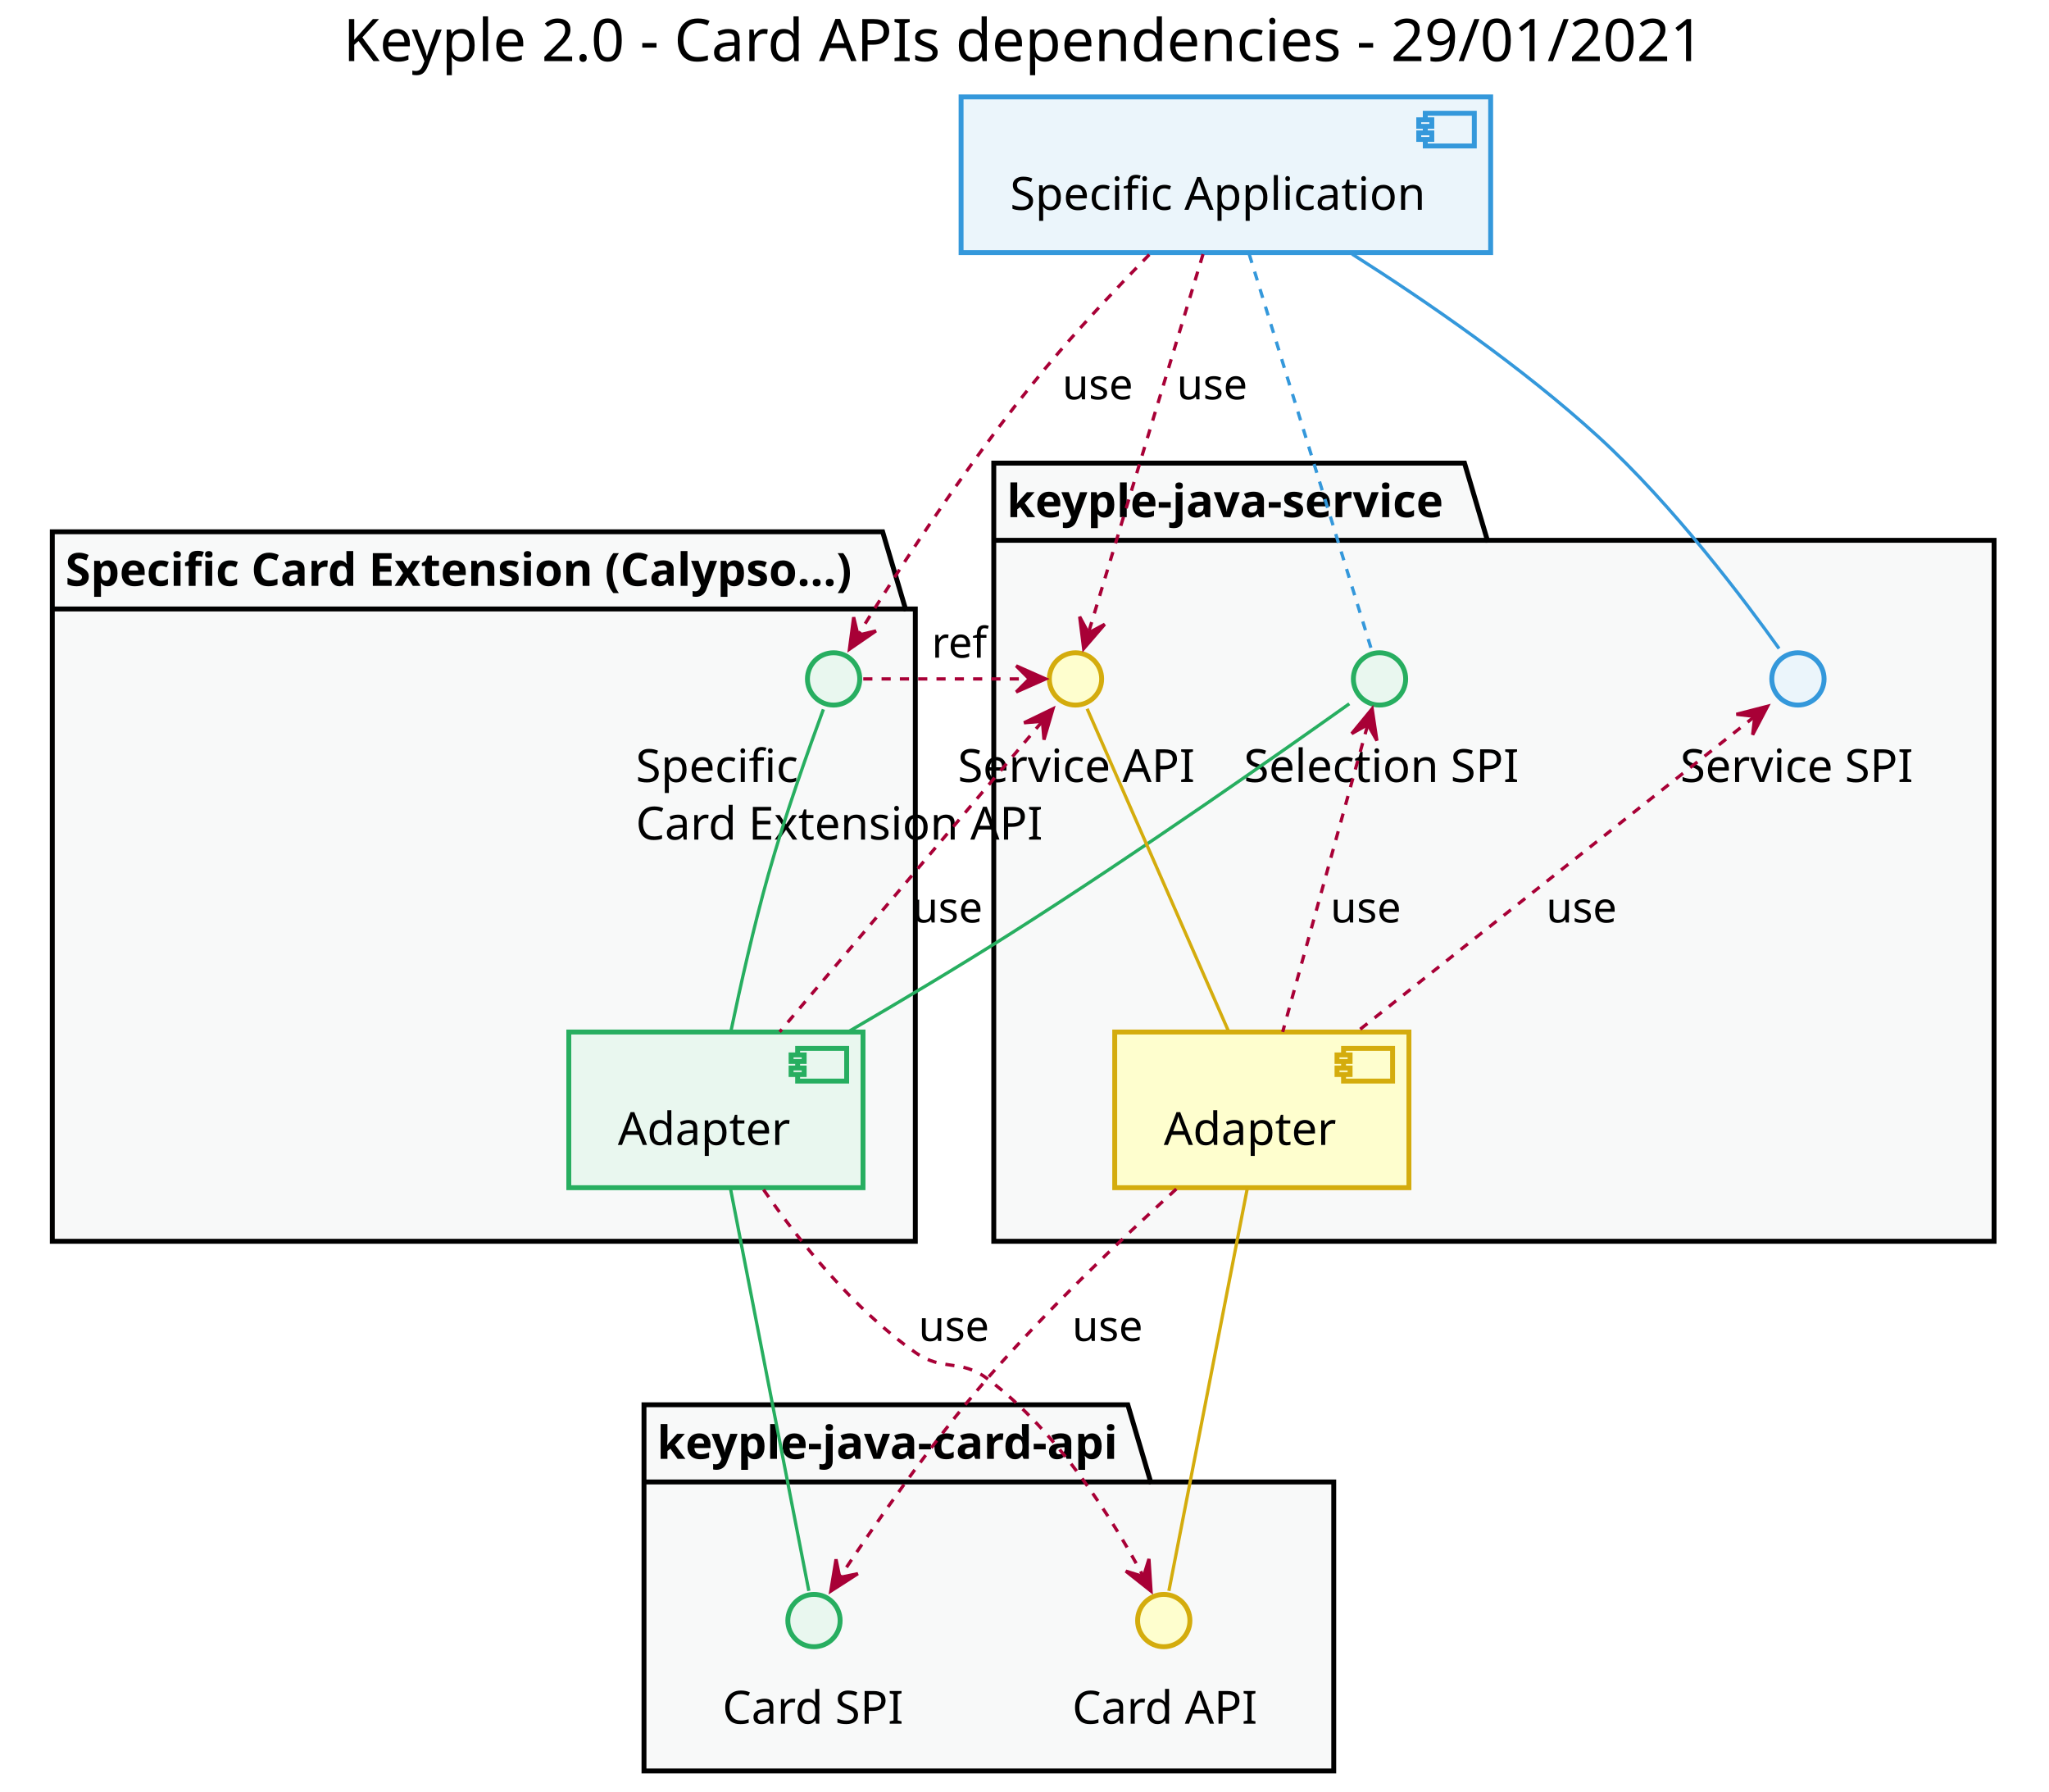
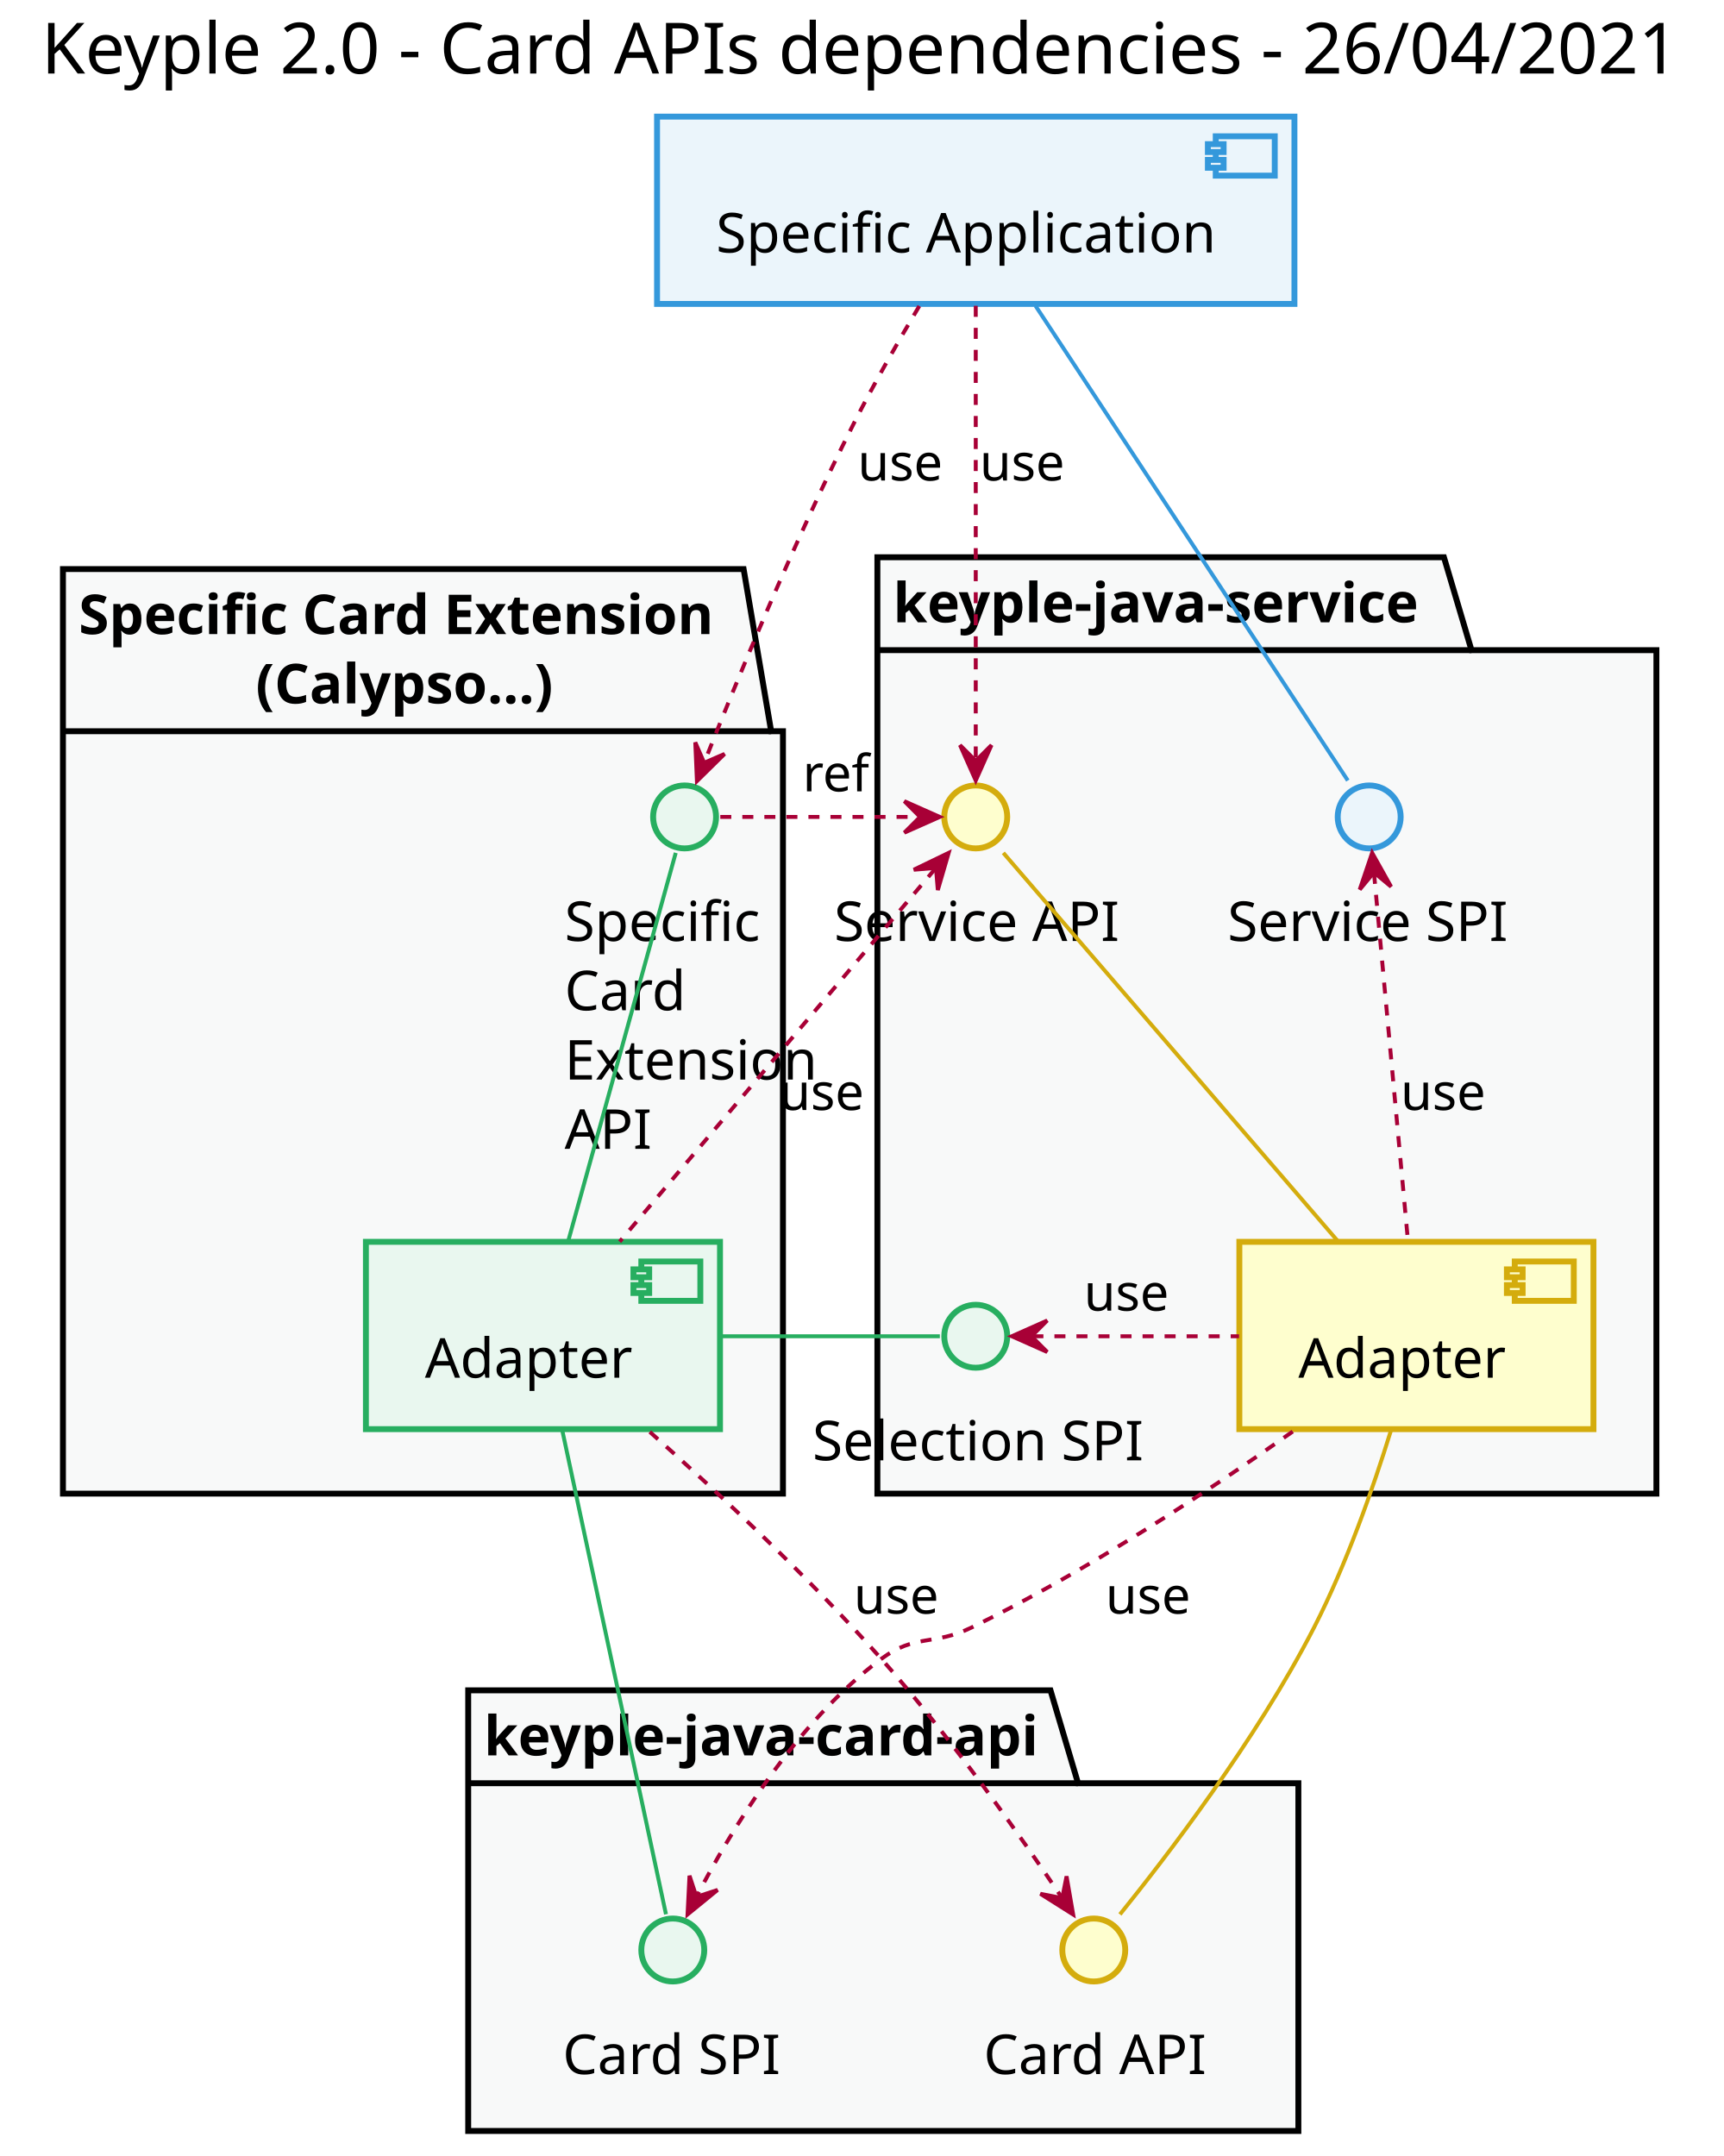
- <svg xmlns="http://www.w3.org/2000/svg" contentScriptType="application/ecmascript" contentStyleType="text/css" height="1370px" preserveAspectRatio="none" style="width:1567px;height:1370px;" version="1.1" viewBox="0 0 1567 1370" width="1567.5px" zoomAndPan="magnify">
+ <svg xmlns="http://www.w3.org/2000/svg" contentScriptType="application/ecmascript" contentStyleType="text/css" height="1370px" preserveAspectRatio="none" style="width:1095px;height:1370px;" version="1.1" viewBox="0 0 1095 1370" width="1095px" zoomAndPan="magnify">
  <defs />
  <g>
-     <text fill="#000000" font-family="sans-serif" font-size="45" lengthAdjust="spacing" textLength="1010" x="262.5" y="46.714">Keyple 2.0 - Card APIs dependencies - 29/01/2021</text>
-     <polygon fill="#F8F9F9" points="40,406.602,675,406.602,692.5,465.625,700,465.625,700,949.102,40,949.102,40,406.602" style="stroke:#000000;stroke-width:3.75;" />
-     <line style="stroke:#000000;stroke-width:3.75;" x1="40" x2="692.5" y1="465.625" y2="465.625" />
-     <text fill="#000000" font-family="sans-serif" font-size="35" font-weight="bold" lengthAdjust="spacing" textLength="620" x="50" y="447.935">Specific Card Extension (Calypso...)</text>
-     <polygon fill="#F8F9F9" points="760,354.102,1120,354.102,1137.5,413.125,1525,413.125,1525,949.102,760,949.102,760,354.102" style="stroke:#000000;stroke-width:3.75;" />
-     <line style="stroke:#000000;stroke-width:3.75;" x1="760" x2="1137.5" y1="413.125" y2="413.125" />
-     <text fill="#000000" font-family="sans-serif" font-size="35" font-weight="bold" lengthAdjust="spacing" textLength="345" x="770" y="395.435">keyple-java-service</text>
-     <polygon fill="#F8F9F9" points="492.5,1074.102,862.5,1074.102,880,1133.125,1020,1133.125,1020,1354.102,492.5,1354.102,492.5,1074.102" style="stroke:#000000;stroke-width:3.75;" />
-     <line style="stroke:#000000;stroke-width:3.75;" x1="492.5" x2="880" y1="1133.125" y2="1133.125" />
-     <text fill="#000000" font-family="sans-serif" font-size="35" font-weight="bold" lengthAdjust="spacing" textLength="355" x="502.5" y="1115.435">keyple-java-card-api</text>
-     <ellipse cx="637.5" cy="519.102" fill="#E9F7EF" rx="20" ry="20" style="stroke:#27AE60;stroke-width:3.75;" />
-     <text fill="#000000" font-family="sans-serif" font-size="35" lengthAdjust="spacing" textLength="122.5" x="486.25" y="597.935">Specific</text>
-     <text fill="#000000" font-family="sans-serif" font-size="35" lengthAdjust="spacing" textLength="302.5" x="486.25" y="641.958">Card Extension API</text>
-     <rect fill="#E9F7EF" height="119.023" style="stroke:#27AE60;stroke-width:3.75;" width="225" x="435" y="789.102" />
-     <rect fill="#E9F7EF" height="25" style="stroke:#27AE60;stroke-width:3.75;" width="37.5" x="610" y="801.602" />
-     <rect fill="#E9F7EF" height="5" style="stroke:#27AE60;stroke-width:3.75;" width="10" x="605" y="806.602" />
-     <rect fill="#E9F7EF" height="5" style="stroke:#27AE60;stroke-width:3.75;" width="10" x="605" y="816.602" />
-     <text fill="#000000" font-family="sans-serif" font-size="35" lengthAdjust="spacing" textLength="125" x="472.5" y="875.435">Adapter</text>
-     <ellipse cx="822.5" cy="519.102" fill="#FEFECE" rx="20" ry="20" style="stroke:#D4AC0D;stroke-width:3.75;" />
-     <text fill="#000000" font-family="sans-serif" font-size="35" lengthAdjust="spacing" textLength="180" x="732.5" y="597.935">Service API</text>
-     <ellipse cx="1375" cy="519.102" fill="#EBF5FB" rx="20" ry="20" style="stroke:#3498DB;stroke-width:3.75;" />
-     <text fill="#000000" font-family="sans-serif" font-size="35" lengthAdjust="spacing" textLength="180" x="1285" y="597.935">Service SPI</text>
-     <ellipse cx="1055" cy="519.102" fill="#E9F7EF" rx="20" ry="20" style="stroke:#27AE60;stroke-width:3.75;" />
-     <text fill="#000000" font-family="sans-serif" font-size="35" lengthAdjust="spacing" textLength="207.5" x="951.25" y="597.935">Selection SPI</text>
-     <rect fill="#FEFECE" height="119.023" style="stroke:#D4AC0D;stroke-width:3.75;" width="225" x="852.5" y="789.102" />
-     <rect fill="#FEFECE" height="25" style="stroke:#D4AC0D;stroke-width:3.75;" width="37.5" x="1027.5" y="801.602" />
-     <rect fill="#FEFECE" height="5" style="stroke:#D4AC0D;stroke-width:3.75;" width="10" x="1022.5" y="806.602" />
-     <rect fill="#FEFECE" height="5" style="stroke:#D4AC0D;stroke-width:3.75;" width="10" x="1022.5" y="816.602" />
-     <text fill="#000000" font-family="sans-serif" font-size="35" lengthAdjust="spacing" textLength="125" x="890" y="875.435">Adapter</text>
-     <ellipse cx="622.5" cy="1239.102" fill="#E9F7EF" rx="20" ry="20" style="stroke:#27AE60;stroke-width:3.75;" />
-     <text fill="#000000" font-family="sans-serif" font-size="35" lengthAdjust="spacing" textLength="140" x="552.5" y="1317.935">Card SPI</text>
-     <ellipse cx="890" cy="1239.102" fill="#FEFECE" rx="20" ry="20" style="stroke:#D4AC0D;stroke-width:3.75;" />
-     <text fill="#000000" font-family="sans-serif" font-size="35" lengthAdjust="spacing" textLength="140" x="820" y="1317.935">Card API</text>
-     <rect fill="#EBF5FB" height="119.023" style="stroke:#3498DB;stroke-width:3.75;" width="405" x="735" y="74.102" />
-     <rect fill="#EBF5FB" height="25" style="stroke:#3498DB;stroke-width:3.75;" width="37.5" x="1090" y="86.602" />
-     <rect fill="#EBF5FB" height="5" style="stroke:#3498DB;stroke-width:3.75;" width="10" x="1085" y="91.602" />
-     <rect fill="#EBF5FB" height="5" style="stroke:#3498DB;stroke-width:3.75;" width="10" x="1085" y="101.602" />
-     <text fill="#000000" font-family="sans-serif" font-size="35" lengthAdjust="spacing" textLength="305" x="772.5" y="160.435">Specific Application</text>
-     <path d="M1034.013,194.252 C1091.578,230.822 1164.505,281.109 1222.5,334.102 C1279.805,386.464 1335.188,460.342 1360.565,495.897 " fill="none" id="application-serviceSpi" style="stroke:#3498DB;stroke-width:2.5;" />
-     <path d="M955.345,194.317 C982.053,280.687 1031.148,439.464 1048.62,495.969 " fill="none" id="application-selectionSpi" style="stroke:#3498DB;stroke-width:2.5;stroke-dasharray:7.0,7.0;" />
-     <path d="M629.68,542.392 C619.188,570.754 600.388,623.292 587.5,669.102 C576.38,708.632 566.237,753.787 558.95,788.662 " fill="none" id="specificCardExtensionApi-extension" style="stroke:#27AE60;stroke-width:2.5;" />
-     <path d="M1031.908,538.102 C984.145,572.059 870.735,651.802 772.5,714.102 C732.685,739.352 688.087,765.954 649.163,788.642 " fill="none" id="selectionSpi-extension" style="stroke:#27AE60;stroke-width:2.5;" />
-     <path d="M558.727,909.239 C575.81,996.924 607.505,1159.629 618.567,1216.417 " fill="none" id="extension-cardSpi" style="stroke:#27AE60;stroke-width:2.5;" />
-     <path d="M831.415,541.932 C852.74,590.569 907.335,715.084 939.747,789.007 " fill="none" id="serviceApi-service" style="stroke:#D4AC0D;stroke-width:2.5;" />
-     <path d="M953.773,909.239 C936.69,996.924 904.995,1159.629 893.933,1216.417 " fill="none" id="service-cardApi" style="stroke:#D4AC0D;stroke-width:2.5;" />
-     <path d="M878.942,194.659 C856.77,217.359 831.665,243.944 810,269.102 C747.615,341.544 686.497,436.507 656.553,485.047 " fill="none" id="application-to-specificCardExtensionApi" style="stroke:#A80036;stroke-width:2.5;stroke-dasharray:7.0,7.0;" />
-     <polygon fill="#A80036" points="649.63,496.347,669.912,482.386,656.161,485.688,652.859,471.937,649.63,496.347" style="stroke:#A80036;stroke-width:2.5;" />
-     <text fill="#000000" font-family="sans-serif" font-size="32.5" lengthAdjust="spacing" textLength="52.5" x="812.5" y="305.339">use</text>
-     <path d="M920.035,194.317 C895.63,274.952 852.13,418.697 832.545,483.409 " fill="none" id="application-to-serviceApi" style="stroke:#A80036;stroke-width:2.5;stroke-dasharray:7.0,7.0;" />
-     <polygon fill="#A80036" points="828.745,495.969,844.835,477.331,832.366,484.005,825.692,471.537,828.745,495.969" style="stroke:#A80036;stroke-width:2.5;" />
-     <text fill="#000000" font-family="sans-serif" font-size="32.5" lengthAdjust="spacing" textLength="52.5" x="900" y="305.339">use</text>
-     <path d="M1341.97,547.784 C1276.27,599.864 1127.807,717.547 1038.045,788.699 " fill="none" id="serviceSpi-backto-service" style="stroke:#A80036;stroke-width:2.5;stroke-dasharray:7.0,7.0;" />
-     <polygon fill="#A80036" points="1351.783,540.007,1327.939,546.15,1341.988,547.773,1340.365,561.822,1351.783,540.007" style="stroke:#A80036;stroke-width:2.5;" />
-     <text fill="#000000" font-family="sans-serif" font-size="32.5" lengthAdjust="spacing" textLength="52.5" x="1182.5" y="705.339">use</text>
-     <path d="M1045.845,554.659 C1030.6,609.717 999.822,720.859 980.95,789.007 " fill="none" id="selectionSpi-backto-service" style="stroke:#A80036;stroke-width:2.5;stroke-dasharray:7.0,7.0;" />
-     <polygon fill="#A80036" points="1049.37,541.932,1033.728,560.947,1046.034,553.978,1053.003,566.284,1049.37,541.932" style="stroke:#A80036;stroke-width:2.5;" />
-     <text fill="#000000" font-family="sans-serif" font-size="32.5" lengthAdjust="spacing" textLength="52.5" x="1017.5" y="705.339">use</text>
-     <path d="M899.625,909.109 C856.643,948.224 800.2,1002.127 755,1054.102 C711.225,1104.439 667.03,1168.609 642.362,1205.903 " fill="none" id="service-to-cardSpi" style="stroke:#A80036;stroke-width:2.5;stroke-dasharray:7.0,7.0;" />
-     <polygon fill="#A80036" points="635.355,1216.57,656.067,1203.255,642.218,1206.122,639.351,1192.274,635.355,1216.57" style="stroke:#A80036;stroke-width:2.5;" />
-     <text fill="#000000" font-family="sans-serif" font-size="32.5" lengthAdjust="spacing" textLength="52.5" x="820" y="1025.339">use</text>
-     <path d="M583.91,909.609 C611.505,949.437 652.678,1000.904 700,1034.102 C721.293,1049.039 734.158,1038.542 755,1054.102 C809.947,1095.127 852.567,1164.694 874.232,1205.051 " fill="none" id="extension-to-cardApi" style="stroke:#A80036;stroke-width:2.5;stroke-dasharray:7.0,7.0;" />
-     <polygon fill="#A80036" points="880.275,1216.574,878.684,1192.003,874.471,1205.503,860.971,1201.29,880.275,1216.574" style="stroke:#A80036;stroke-width:2.5;" />
+     <text fill="#000000" font-family="sans-serif" font-size="45" lengthAdjust="spacing" textLength="1010" x="26.25" y="46.714">Keyple 2.0 - Card APIs dependencies - 26/04/2021</text>
+     <polygon fill="#F8F9F9" points="40,361.602,472.5,361.602,490,464.648,497.5,464.648,497.5,949.102,40,949.102,40,361.602" style="stroke:#000000;stroke-width:3.75;" />
+     <line style="stroke:#000000;stroke-width:3.75;" x1="40" x2="490" y1="464.648" y2="464.648" />
+     <text fill="#000000" font-family="sans-serif" font-size="35" font-weight="bold" lengthAdjust="spacing" textLength="417.5" x="50" y="402.935">Specific Card Extension</text>
+     <text fill="#000000" font-family="sans-serif" font-size="35" font-weight="bold" lengthAdjust="spacing" textLength="192.5" x="162.5" y="446.958">(Calypso...)</text>
+     <polygon fill="#F8F9F9" points="557.5,354.102,917.5,354.102,935,413.125,1052.5,413.125,1052.5,949.102,557.5,949.102,557.5,354.102" style="stroke:#000000;stroke-width:3.75;" />
+     <line style="stroke:#000000;stroke-width:3.75;" x1="557.5" x2="935" y1="413.125" y2="413.125" />
+     <text fill="#000000" font-family="sans-serif" font-size="35" font-weight="bold" lengthAdjust="spacing" textLength="345" x="567.5" y="395.435">keyple-java-service</text>
+     <polygon fill="#F8F9F9" points="297.5,1074.102,667.5,1074.102,685,1133.125,825,1133.125,825,1354.102,297.5,1354.102,297.5,1074.102" style="stroke:#000000;stroke-width:3.75;" />
+     <line style="stroke:#000000;stroke-width:3.75;" x1="297.5" x2="685" y1="1133.125" y2="1133.125" />
+     <text fill="#000000" font-family="sans-serif" font-size="35" font-weight="bold" lengthAdjust="spacing" textLength="355" x="307.5" y="1115.435">keyple-java-card-api</text>
+     <ellipse cx="435" cy="519.102" fill="#E9F7EF" rx="20" ry="20" style="stroke:#27AE60;stroke-width:3.75;" />
+     <text fill="#000000" font-family="sans-serif" font-size="35" lengthAdjust="spacing" textLength="122.5" x="358.75" y="597.935">Specific</text>
+     <text fill="#000000" font-family="sans-serif" font-size="35" lengthAdjust="spacing" textLength="77.5" x="358.75" y="641.958">Card</text>
+     <text fill="#000000" font-family="sans-serif" font-size="35" lengthAdjust="spacing" textLength="152.5" x="358.75" y="685.981">Extension</text>
+     <text fill="#000000" font-family="sans-serif" font-size="35" lengthAdjust="spacing" textLength="52.5" x="358.75" y="730.005">API</text>
+     <rect fill="#E9F7EF" height="119.023" style="stroke:#27AE60;stroke-width:3.75;" width="225" x="232.5" y="789.102" />
+     <rect fill="#E9F7EF" height="25" style="stroke:#27AE60;stroke-width:3.75;" width="37.5" x="407.5" y="801.602" />
+     <rect fill="#E9F7EF" height="5" style="stroke:#27AE60;stroke-width:3.75;" width="10" x="402.5" y="806.602" />
+     <rect fill="#E9F7EF" height="5" style="stroke:#27AE60;stroke-width:3.75;" width="10" x="402.5" y="816.602" />
+     <text fill="#000000" font-family="sans-serif" font-size="35" lengthAdjust="spacing" textLength="125" x="270" y="875.435">Adapter</text>
+     <ellipse cx="620" cy="519.102" fill="#FEFECE" rx="20" ry="20" style="stroke:#D4AC0D;stroke-width:3.75;" />
+     <text fill="#000000" font-family="sans-serif" font-size="35" lengthAdjust="spacing" textLength="180" x="530" y="597.935">Service API</text>
+     <ellipse cx="870" cy="519.102" fill="#EBF5FB" rx="20" ry="20" style="stroke:#3498DB;stroke-width:3.75;" />
+     <text fill="#000000" font-family="sans-serif" font-size="35" lengthAdjust="spacing" textLength="180" x="780" y="597.935">Service SPI</text>
+     <ellipse cx="620" cy="849.102" fill="#E9F7EF" rx="20" ry="20" style="stroke:#27AE60;stroke-width:3.75;" />
+     <text fill="#000000" font-family="sans-serif" font-size="35" lengthAdjust="spacing" textLength="207.5" x="516.25" y="927.935">Selection SPI</text>
+     <rect fill="#FEFECE" height="119.023" style="stroke:#D4AC0D;stroke-width:3.75;" width="225" x="787.5" y="789.102" />
+     <rect fill="#FEFECE" height="25" style="stroke:#D4AC0D;stroke-width:3.75;" width="37.5" x="962.5" y="801.602" />
+     <rect fill="#FEFECE" height="5" style="stroke:#D4AC0D;stroke-width:3.75;" width="10" x="957.5" y="806.602" />
+     <rect fill="#FEFECE" height="5" style="stroke:#D4AC0D;stroke-width:3.75;" width="10" x="957.5" y="816.602" />
+     <text fill="#000000" font-family="sans-serif" font-size="35" lengthAdjust="spacing" textLength="125" x="825" y="875.435">Adapter</text>
+     <ellipse cx="427.5" cy="1239.102" fill="#E9F7EF" rx="20" ry="20" style="stroke:#27AE60;stroke-width:3.75;" />
+     <text fill="#000000" font-family="sans-serif" font-size="35" lengthAdjust="spacing" textLength="140" x="357.5" y="1317.935">Card SPI</text>
+     <ellipse cx="695" cy="1239.102" fill="#FEFECE" rx="20" ry="20" style="stroke:#D4AC0D;stroke-width:3.75;" />
+     <text fill="#000000" font-family="sans-serif" font-size="35" lengthAdjust="spacing" textLength="140" x="625" y="1317.935">Card API</text>
+     <rect fill="#EBF5FB" height="119.023" style="stroke:#3498DB;stroke-width:3.75;" width="405" x="417.5" y="74.102" />
+     <rect fill="#EBF5FB" height="25" style="stroke:#3498DB;stroke-width:3.75;" width="37.5" x="772.5" y="86.602" />
+     <rect fill="#EBF5FB" height="5" style="stroke:#3498DB;stroke-width:3.75;" width="10" x="767.5" y="91.602" />
+     <rect fill="#EBF5FB" height="5" style="stroke:#3498DB;stroke-width:3.75;" width="10" x="767.5" y="101.602" />
+     <text fill="#000000" font-family="sans-serif" font-size="35" lengthAdjust="spacing" textLength="305" x="455" y="160.435">Specific Application</text>
+     <path d="M657.97,194.317 C714.793,280.687 819.253,439.464 856.425,495.969 " fill="none" id="application-serviceSpi" style="stroke:#3498DB;stroke-width:2.5;" />
+     <path d="M429.37,541.932 C415.9,590.569 381.42,715.084 360.95,789.007 " fill="none" id="specificCardExtensionApi-extension" style="stroke:#27AE60;stroke-width:2.5;" />
+     <path d="M457.793,849.102 C504.257,849.102 550.725,849.102 597.19,849.102 " fill="none" id="extension-selectionSpi" style="stroke:#27AE60;stroke-width:2.5;" />
+     <path d="M357.35,909.239 C376.14,996.924 411.005,1159.629 423.175,1216.417 " fill="none" id="extension-cardSpi" style="stroke:#27AE60;stroke-width:2.5;" />
+     <path d="M637.515,541.932 C679.42,590.569 786.692,715.084 850.38,789.007 " fill="none" id="serviceApi-service" style="stroke:#D4AC0D;stroke-width:2.5;" />
+     <path d="M883.788,909.112 C872.398,945.869 855.553,993.992 835,1034.102 C798.357,1105.612 740.03,1181.301 711.63,1216.465 " fill="none" id="service-cardApi" style="stroke:#D4AC0D;stroke-width:2.5;" />
+     <path d="M584.133,194.469 C570.472,217.374 555.16,244.147 542.5,269.102 C504.332,344.332 466.673,436.184 447.688,484.052 " fill="none" id="application-to-specificCardExtensionApi" style="stroke:#A80036;stroke-width:2.5;stroke-dasharray:7.0,7.0;" />
+     <polygon fill="#A80036" points="442.845,496.337,460.402,479.074,447.431,484.708,441.796,471.737,442.845,496.337" style="stroke:#A80036;stroke-width:2.5;" />
+     <text fill="#000000" font-family="sans-serif" font-size="32.5" lengthAdjust="spacing" textLength="52.5" x="545" y="305.339">use</text>
+     <path d="M620,194.317 C620,274.952 620,418.697 620,483.409 " fill="none" id="application-to-serviceApi" style="stroke:#A80036;stroke-width:2.5;stroke-dasharray:7.0,7.0;" />
+     <polygon fill="#A80036" points="620,495.969,630,473.469,620,483.469,610,473.469,620,495.969" style="stroke:#A80036;stroke-width:2.5;" />
+     <text fill="#000000" font-family="sans-serif" font-size="32.5" lengthAdjust="spacing" textLength="52.5" x="622.5" y="305.339">use</text>
+     <path d="M873.053,554.659 C878.133,609.717 888.393,720.859 894.683,789.007 " fill="none" id="serviceSpi-backto-service" style="stroke:#A80036;stroke-width:2.5;stroke-dasharray:7.0,7.0;" />
+     <polygon fill="#A80036" points="871.878,541.932,863.99,565.256,873.028,554.379,883.905,563.416,871.878,541.932" style="stroke:#A80036;stroke-width:2.5;" />
+     <text fill="#000000" font-family="sans-serif" font-size="32.5" lengthAdjust="spacing" textLength="52.5" x="890" y="705.339">use</text>
+     <path d="M655.992,849.102 C689.225,849.102 740.385,849.102 787.293,849.102 " fill="none" id="selectionSpi-backto-service" style="stroke:#A80036;stroke-width:2.5;stroke-dasharray:7.0,7.0;" />
+     <polygon fill="#A80036" points="642.913,849.102,665.413,859.102,655.413,849.102,665.413,839.102,642.913,849.102" style="stroke:#A80036;stroke-width:2.5;" />
+     <text fill="#000000" font-family="sans-serif" font-size="32.5" lengthAdjust="spacing" textLength="52.5" x="688.75" y="832.839">use</text>
+     <path d="M821.423,909.649 C766.342,948.482 689.91,998.752 617.5,1034.102 C593.185,1045.972 581.722,1037.969 560,1054.102 C505.305,1094.722 463.75,1164.434 442.74,1204.926 " fill="none" id="service-to-cardSpi" style="stroke:#A80036;stroke-width:2.5;stroke-dasharray:7.0,7.0;" />
+     <polygon fill="#A80036" points="436.887,1216.49,455.97,1200.93,442.532,1205.337,438.125,1191.899,436.887,1216.49" style="stroke:#A80036;stroke-width:2.5;" />
    <text fill="#000000" font-family="sans-serif" font-size="32.5" lengthAdjust="spacing" textLength="52.5" x="702.5" y="1025.339">use</text>
-     <path d="M796.855,551.909 C751.14,605.937 654.875,719.704 596.235,789.007 " fill="none" id="serviceApi-backto-extension" style="stroke:#A80036;stroke-width:2.5;stroke-dasharray:7.0,7.0;" />
-     <polygon fill="#A80036" points="805.298,541.932,783.132,552.653,797.225,551.476,798.402,565.569,805.298,541.932" style="stroke:#A80036;stroke-width:2.5;" />
-     <text fill="#000000" font-family="sans-serif" font-size="32.5" lengthAdjust="spacing" textLength="52.5" x="697.5" y="705.339">use</text>
-     <path d="M660.185,519.102 C691.808,519.102 749.457,519.102 786.855,519.102 " fill="none" id="specificCardExtensionApi-to-serviceApi" style="stroke:#A80036;stroke-width:2.5;stroke-dasharray:7.0,7.0;" />
-     <polygon fill="#A80036" points="799.63,519.102,777.13,509.102,787.13,519.102,777.13,529.102,799.63,519.102" style="stroke:#A80036;stroke-width:2.5;" />
-     <text fill="#000000" font-family="sans-serif" font-size="32.5" lengthAdjust="spacing" textLength="35" x="712.5" y="502.839">ref</text>
+     <path d="M412.887,909.862 C456.762,948.857 514.038,1002.339 560,1054.102 C604.582,1104.312 649.617,1168.523 674.758,1205.86 " fill="none" id="extension-to-cardApi" style="stroke:#A80036;stroke-width:2.5;stroke-dasharray:7.0,7.0;" />
+     <polygon fill="#A80036" points="681.898,1216.54,677.706,1192.277,674.95,1206.148,661.079,1203.392,681.898,1216.54" style="stroke:#A80036;stroke-width:2.5;" />
+     <text fill="#000000" font-family="sans-serif" font-size="32.5" lengthAdjust="spacing" textLength="52.5" x="542.5" y="1025.339">use</text>
+     <path d="M594.355,551.909 C548.64,605.937 452.375,719.704 393.735,789.007 " fill="none" id="serviceApi-backto-extension" style="stroke:#A80036;stroke-width:2.5;stroke-dasharray:7.0,7.0;" />
+     <polygon fill="#A80036" points="602.798,541.932,580.632,552.653,594.725,551.476,595.902,565.569,602.798,541.932" style="stroke:#A80036;stroke-width:2.5;" />
+     <text fill="#000000" font-family="sans-serif" font-size="32.5" lengthAdjust="spacing" textLength="52.5" x="495" y="705.339">use</text>
+     <path d="M457.685,519.102 C489.308,519.102 546.957,519.102 584.355,519.102 " fill="none" id="specificCardExtensionApi-to-serviceApi" style="stroke:#A80036;stroke-width:2.5;stroke-dasharray:7.0,7.0;" />
+     <polygon fill="#A80036" points="597.13,519.102,574.63,509.102,584.63,519.102,574.63,529.102,597.13,519.102" style="stroke:#A80036;stroke-width:2.5;" />
+     <text fill="#000000" font-family="sans-serif" font-size="32.5" lengthAdjust="spacing" textLength="35" x="510" y="502.839">ref</text>
  </g>
</svg>
